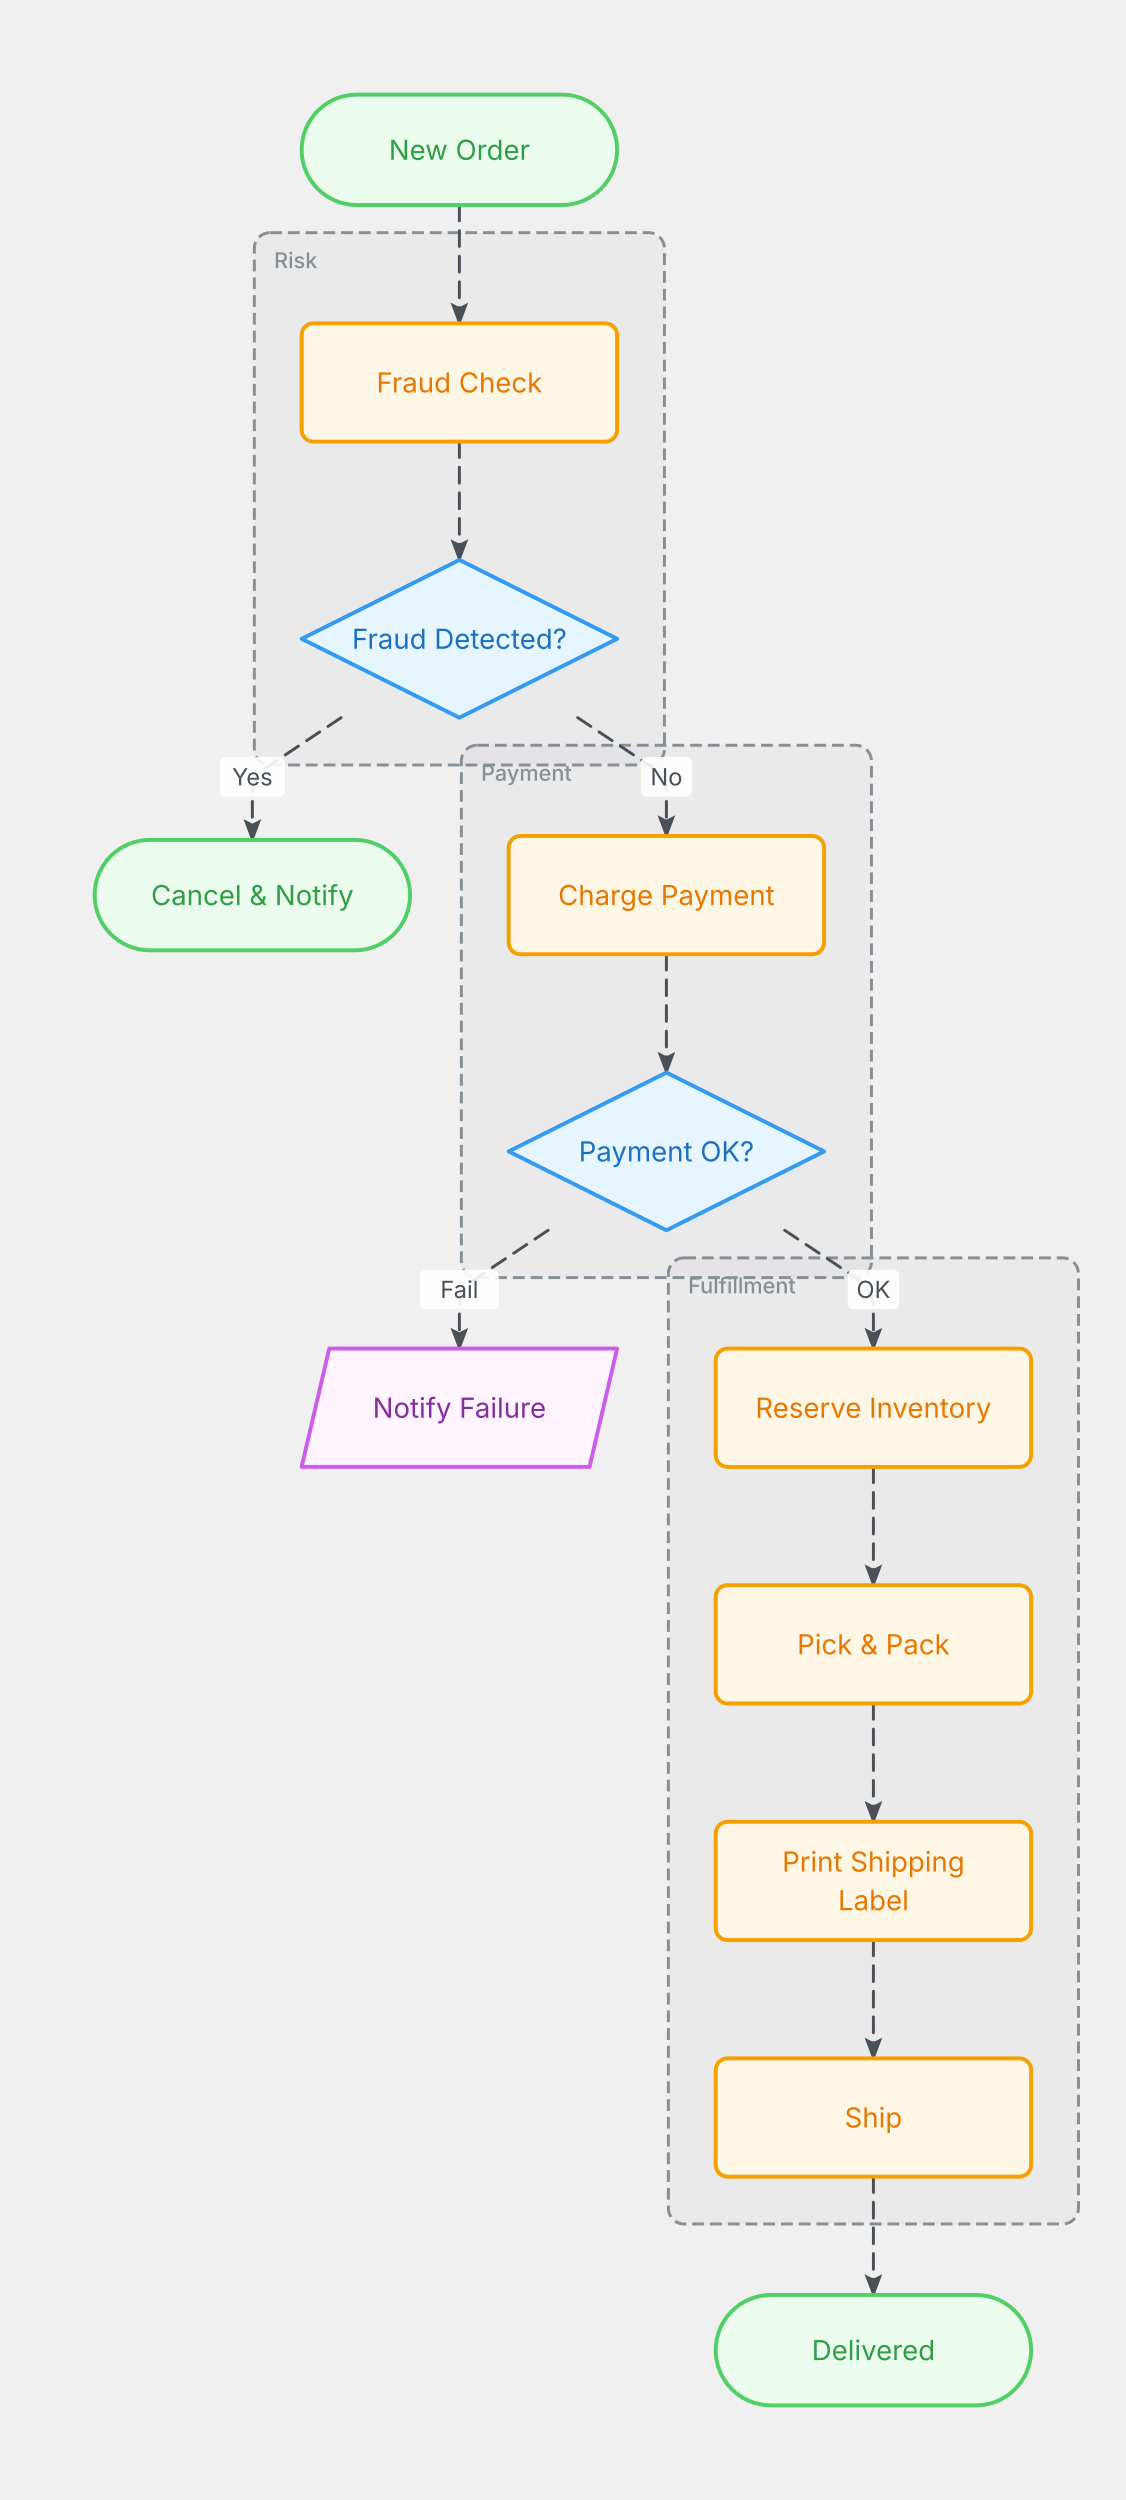
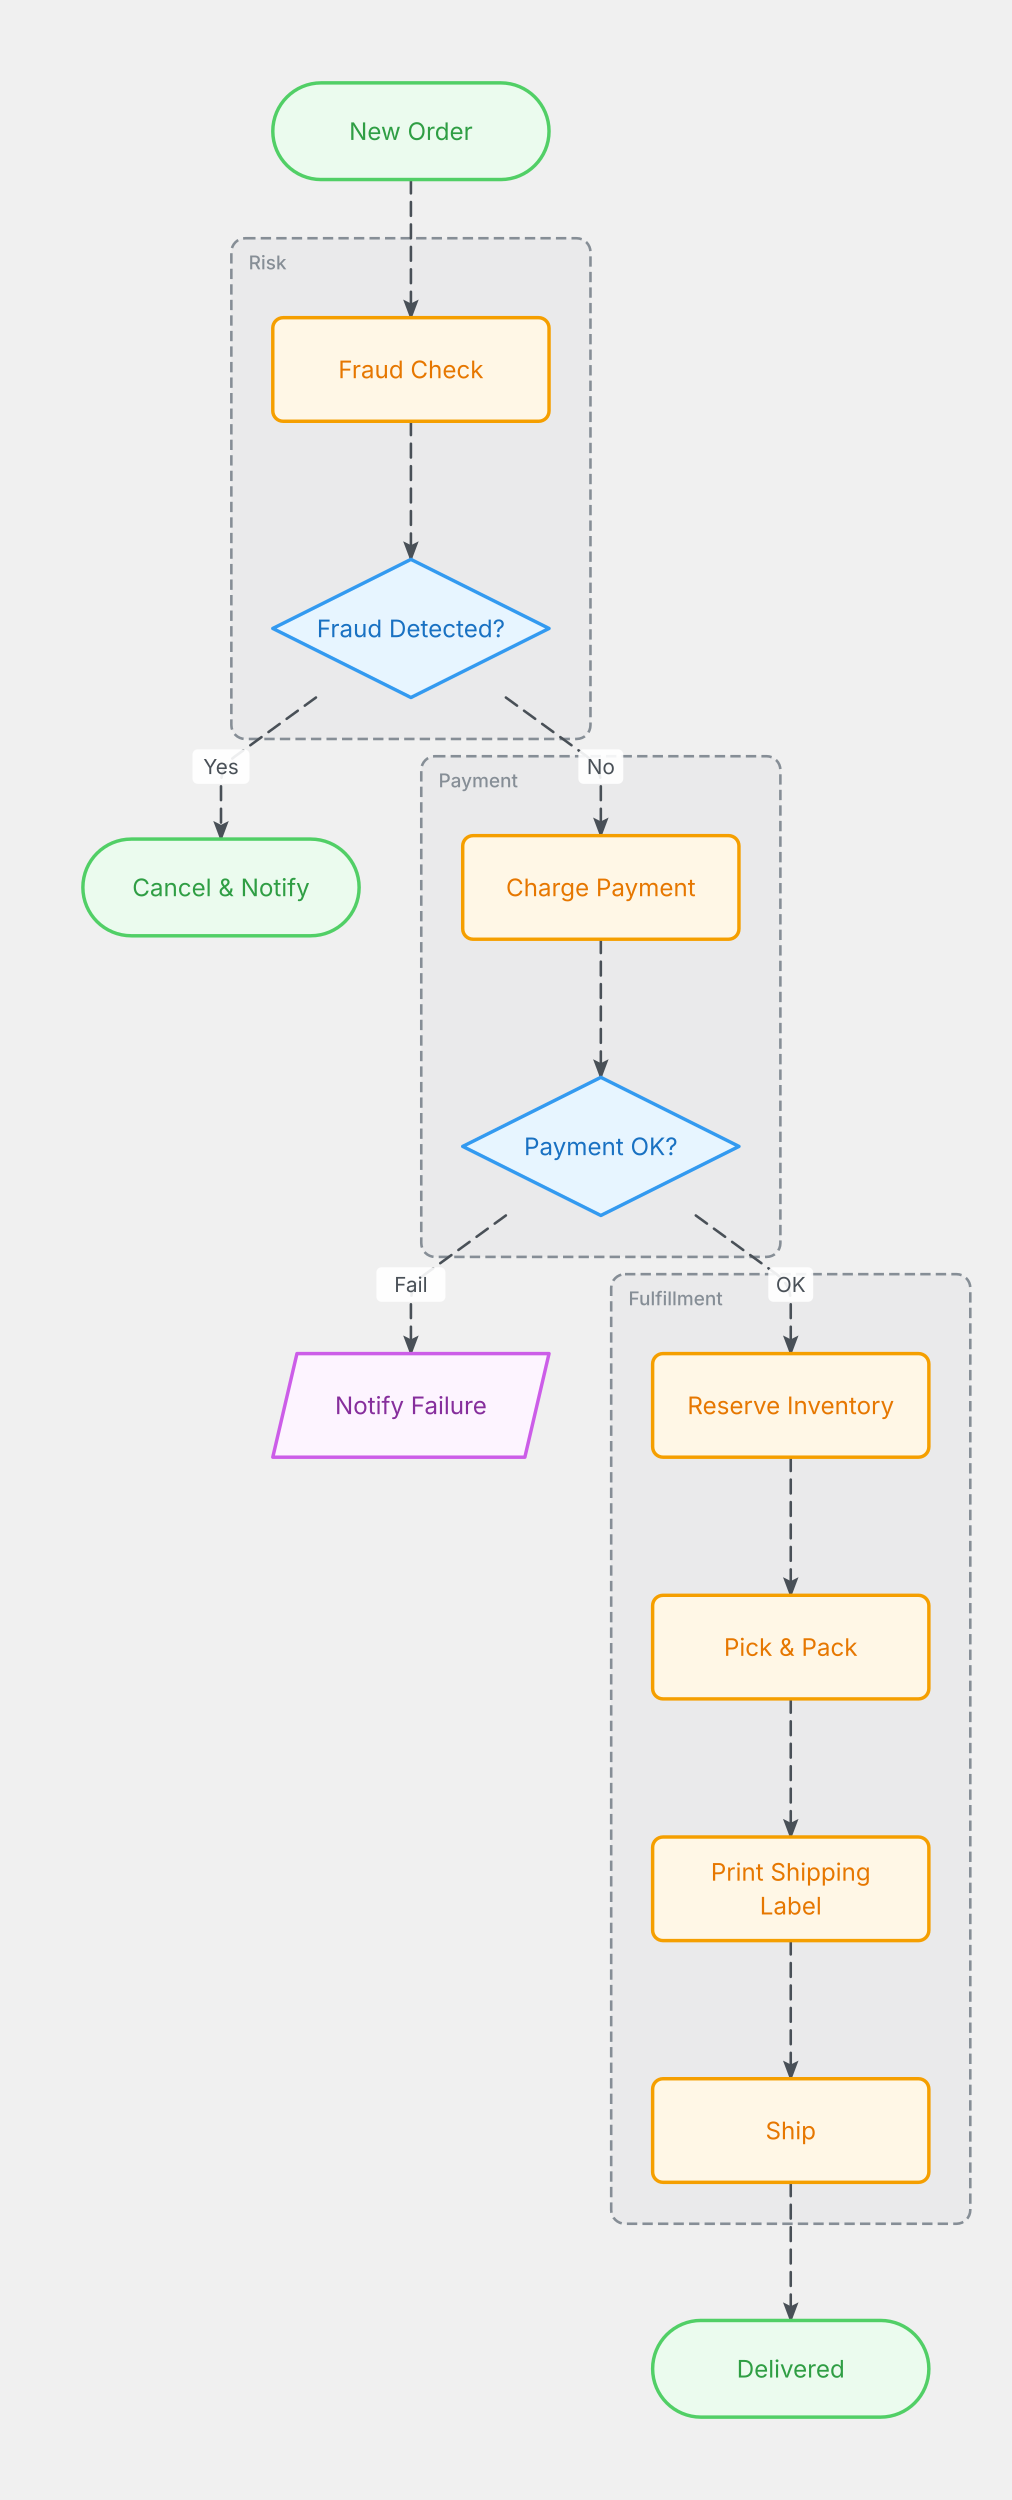
- <svg xmlns="http://www.w3.org/2000/svg" width="571" height="1268" viewBox="-28 -28 571 1268">
+ <svg xmlns="http://www.w3.org/2000/svg" width="586" height="1448" viewBox="-28 -28 586 1448">
  <defs>
    <marker id="arrowhead" markerWidth="8" markerHeight="6" refX="7" refY="3" orient="auto" markerUnits="strokeWidth">
      <polygon points="0 0, 8 3, 0 6, 1.5 3" fill="#495057" />
    </marker>
    <style>
      @keyframes ai-fc-flow { to { stroke-dashoffset: -26; } }
      .ai-fc-edge { animation: ai-fc-flow 1.2s linear infinite; }
    </style>
  </defs>
  <g class="flowchart">
    <g class="group" data-id="risk">
-       <rect x="101" y="90" width="208" height="270" rx="8" fill="rgba(134,142,150,0.06)" stroke="#868e96" stroke-width="1.5" stroke-dasharray="6 3" />
-       <text x="111" y="108" font-family="Inter, system-ui, -apple-system, sans-serif" font-size="11" fill="#868e96" font-weight="500">Risk</text>
+       <rect x="106" y="110" width="208" height="290" rx="8" fill="rgba(134,142,150,0.06)" stroke="#868e96" stroke-width="1.5" stroke-dasharray="6 3" />
+       <text x="116" y="128" font-family="Inter, system-ui, -apple-system, sans-serif" font-size="11" fill="#868e96" font-weight="500">Risk</text>
    </g>
    <g class="group" data-id="payment_grp">
-       <rect x="206" y="350" width="208" height="270" rx="8" fill="rgba(134,142,150,0.06)" stroke="#868e96" stroke-width="1.5" stroke-dasharray="6 3" />
-       <text x="216" y="368" font-family="Inter, system-ui, -apple-system, sans-serif" font-size="11" fill="#868e96" font-weight="500">Payment</text>
+       <rect x="216" y="410" width="208" height="290" rx="8" fill="rgba(134,142,150,0.06)" stroke="#868e96" stroke-width="1.5" stroke-dasharray="6 3" />
+       <text x="226" y="428" font-family="Inter, system-ui, -apple-system, sans-serif" font-size="11" fill="#868e96" font-weight="500">Payment</text>
    </g>
    <g class="group" data-id="fulfillment">
-       <rect x="311" y="610" width="208" height="490" rx="8" fill="rgba(134,142,150,0.06)" stroke="#868e96" stroke-width="1.5" stroke-dasharray="6 3" />
-       <text x="321" y="628" font-family="Inter, system-ui, -apple-system, sans-serif" font-size="11" fill="#868e96" font-weight="500">Fulfillment</text>
+       <rect x="326" y="710" width="208" height="550" rx="8" fill="rgba(134,142,150,0.06)" stroke="#868e96" stroke-width="1.5" stroke-dasharray="6 3" />
+       <text x="336" y="728" font-family="Inter, system-ui, -apple-system, sans-serif" font-size="11" fill="#868e96" font-weight="500">Fulfillment</text>
    </g>
    <g class="edge" data-from="order" data-to="fraud">
-       <path d="M205,76 L205,96 Q205,106 205,116 L205,136" fill="none" stroke="#495057" stroke-width="1.5" stroke-linecap="round" stroke-linejoin="round" stroke-dasharray="8 5" class="ai-fc-edge" marker-end="url(#arrowhead)" />
+       <path d="M210,76 L210,106 Q210,116 210,126 L210,156" fill="none" stroke="#495057" stroke-width="1.5" stroke-linecap="round" stroke-linejoin="round" stroke-dasharray="8 5" class="ai-fc-edge" marker-end="url(#arrowhead)" />
    </g>
    <g class="edge" data-from="fraud" data-to="fraud_ok">
-       <path d="M205,196 L205,216 Q205,226 205,236 L205,256" fill="none" stroke="#495057" stroke-width="1.5" stroke-linecap="round" stroke-linejoin="round" stroke-dasharray="8 5" class="ai-fc-edge" marker-end="url(#arrowhead)" />
+       <path d="M210,216 L210,246 Q210,256 210,266 L210,296" fill="none" stroke="#495057" stroke-width="1.5" stroke-linecap="round" stroke-linejoin="round" stroke-dasharray="8 5" class="ai-fc-edge" marker-end="url(#arrowhead)" />
    </g>
    <g class="edge" data-from="fraud_ok" data-to="cancel">
-       <path d="M145,336 L108.321,360.453 Q100,366 100,376 L100,398" fill="none" stroke="#495057" stroke-width="1.5" stroke-linecap="round" stroke-linejoin="round" stroke-dasharray="8 5" class="ai-fc-edge" marker-end="url(#arrowhead)" />
-       <rect x="83.5" y="356" width="33" height="20" fill="white" rx="3" opacity="0.9" />
-       <text x="100" y="366" text-anchor="middle" dominant-baseline="middle" font-family="Inter, system-ui, -apple-system, sans-serif" font-size="12" fill="#495057">Yes</text>
+       <path d="M155,376 L108.087,410.118 Q100,416 100,426 L100,458" fill="none" stroke="#495057" stroke-width="1.5" stroke-linecap="round" stroke-linejoin="round" stroke-dasharray="8 5" class="ai-fc-edge" marker-end="url(#arrowhead)" />
+       <rect x="83.5" y="406" width="33" height="20" fill="white" rx="3" opacity="0.9" />
+       <text x="100" y="416" text-anchor="middle" dominant-baseline="middle" font-family="Inter, system-ui, -apple-system, sans-serif" font-size="12" fill="#495057">Yes</text>
    </g>
    <g class="edge" data-from="fraud_ok" data-to="payment">
-       <path d="M265,336 L301.679,360.453 Q310,366 310,376 L310,396" fill="none" stroke="#495057" stroke-width="1.5" stroke-linecap="round" stroke-linejoin="round" stroke-dasharray="8 5" class="ai-fc-edge" marker-end="url(#arrowhead)" />
-       <rect x="297" y="356" width="26" height="20" fill="white" rx="3" opacity="0.9" />
-       <text x="310" y="366" text-anchor="middle" dominant-baseline="middle" font-family="Inter, system-ui, -apple-system, sans-serif" font-size="12" fill="#495057">No</text>
+       <path d="M265,376 L311.913,410.118 Q320,416 320,426 L320,456" fill="none" stroke="#495057" stroke-width="1.5" stroke-linecap="round" stroke-linejoin="round" stroke-dasharray="8 5" class="ai-fc-edge" marker-end="url(#arrowhead)" />
+       <rect x="307" y="406" width="26" height="20" fill="white" rx="3" opacity="0.9" />
+       <text x="320" y="416" text-anchor="middle" dominant-baseline="middle" font-family="Inter, system-ui, -apple-system, sans-serif" font-size="12" fill="#495057">No</text>
    </g>
    <g class="edge" data-from="payment" data-to="pay_ok">
-       <path d="M310,456 L310,476 Q310,486 310,496 L310,516" fill="none" stroke="#495057" stroke-width="1.5" stroke-linecap="round" stroke-linejoin="round" stroke-dasharray="8 5" class="ai-fc-edge" marker-end="url(#arrowhead)" />
+       <path d="M320,516 L320,546 Q320,556 320,566 L320,596" fill="none" stroke="#495057" stroke-width="1.5" stroke-linecap="round" stroke-linejoin="round" stroke-dasharray="8 5" class="ai-fc-edge" marker-end="url(#arrowhead)" />
    </g>
    <g class="edge" data-from="pay_ok" data-to="reserve">
-       <path d="M370,596 L406.679,620.453 Q415,626 415,636 L415,656" fill="none" stroke="#495057" stroke-width="1.5" stroke-linecap="round" stroke-linejoin="round" stroke-dasharray="8 5" class="ai-fc-edge" marker-end="url(#arrowhead)" />
-       <rect x="402" y="616" width="26" height="20" fill="white" rx="3" opacity="0.9" />
-       <text x="415" y="626" text-anchor="middle" dominant-baseline="middle" font-family="Inter, system-ui, -apple-system, sans-serif" font-size="12" fill="#495057">OK</text>
+       <path d="M375,676 L421.913,710.118 Q430,716 430,726 L430,756" fill="none" stroke="#495057" stroke-width="1.5" stroke-linecap="round" stroke-linejoin="round" stroke-dasharray="8 5" class="ai-fc-edge" marker-end="url(#arrowhead)" />
+       <rect x="417" y="706" width="26" height="20" fill="white" rx="3" opacity="0.9" />
+       <text x="430" y="716" text-anchor="middle" dominant-baseline="middle" font-family="Inter, system-ui, -apple-system, sans-serif" font-size="12" fill="#495057">OK</text>
    </g>
    <g class="edge" data-from="pay_ok" data-to="refund">
-       <path d="M250,596 L213.321,620.453 Q205,626 205,636 L205,656" fill="none" stroke="#495057" stroke-width="1.5" stroke-linecap="round" stroke-linejoin="round" stroke-dasharray="8 5" class="ai-fc-edge" marker-end="url(#arrowhead)" />
-       <rect x="185" y="616" width="40" height="20" fill="white" rx="3" opacity="0.9" />
-       <text x="205" y="626" text-anchor="middle" dominant-baseline="middle" font-family="Inter, system-ui, -apple-system, sans-serif" font-size="12" fill="#495057">Fail</text>
+       <path d="M265,676 L218.087,710.118 Q210,716 210,726 L210,756" fill="none" stroke="#495057" stroke-width="1.5" stroke-linecap="round" stroke-linejoin="round" stroke-dasharray="8 5" class="ai-fc-edge" marker-end="url(#arrowhead)" />
+       <rect x="190" y="706" width="40" height="20" fill="white" rx="3" opacity="0.9" />
+       <text x="210" y="716" text-anchor="middle" dominant-baseline="middle" font-family="Inter, system-ui, -apple-system, sans-serif" font-size="12" fill="#495057">Fail</text>
    </g>
    <g class="edge" data-from="reserve" data-to="pick">
-       <path d="M415,716 L415,736 Q415,746 415,756 L415,776" fill="none" stroke="#495057" stroke-width="1.5" stroke-linecap="round" stroke-linejoin="round" stroke-dasharray="8 5" class="ai-fc-edge" marker-end="url(#arrowhead)" />
+       <path d="M430,816 L430,846 Q430,856 430,866 L430,896" fill="none" stroke="#495057" stroke-width="1.5" stroke-linecap="round" stroke-linejoin="round" stroke-dasharray="8 5" class="ai-fc-edge" marker-end="url(#arrowhead)" />
    </g>
    <g class="edge" data-from="pick" data-to="label">
-       <path d="M415,836 L415,856 Q415,866 415,876 L415,896" fill="none" stroke="#495057" stroke-width="1.5" stroke-linecap="round" stroke-linejoin="round" stroke-dasharray="8 5" class="ai-fc-edge" marker-end="url(#arrowhead)" />
+       <path d="M430,956 L430,986 Q430,996 430,1006 L430,1036" fill="none" stroke="#495057" stroke-width="1.5" stroke-linecap="round" stroke-linejoin="round" stroke-dasharray="8 5" class="ai-fc-edge" marker-end="url(#arrowhead)" />
    </g>
    <g class="edge" data-from="label" data-to="ship">
-       <path d="M415,956 L415,976 Q415,986 415,996 L415,1016" fill="none" stroke="#495057" stroke-width="1.5" stroke-linecap="round" stroke-linejoin="round" stroke-dasharray="8 5" class="ai-fc-edge" marker-end="url(#arrowhead)" />
+       <path d="M430,1096 L430,1126 Q430,1136 430,1146 L430,1176" fill="none" stroke="#495057" stroke-width="1.5" stroke-linecap="round" stroke-linejoin="round" stroke-dasharray="8 5" class="ai-fc-edge" marker-end="url(#arrowhead)" />
    </g>
    <g class="edge" data-from="ship" data-to="delivered">
-       <path d="M415,1076 L415,1096 Q415,1106 415,1116 L415,1136" fill="none" stroke="#495057" stroke-width="1.5" stroke-linecap="round" stroke-linejoin="round" stroke-dasharray="8 5" class="ai-fc-edge" marker-end="url(#arrowhead)" />
+       <path d="M430,1236 L430,1266 Q430,1276 430,1286 L430,1316" fill="none" stroke="#495057" stroke-width="1.5" stroke-linecap="round" stroke-linejoin="round" stroke-dasharray="8 5" class="ai-fc-edge" marker-end="url(#arrowhead)" />
    </g>
    <g class="node node-terminal" data-id="order">
-       <rect x="125" y="20" width="160" height="56" rx="28" ry="28" fill="#ebfbee" stroke="#51cf66" stroke-width="2" />
-       <text x="205" y="48" text-anchor="middle" dominant-baseline="middle" font-family="Inter, system-ui, -apple-system, sans-serif" font-size="14" fill="#2f9e44">New Order</text>
+       <rect x="130" y="20" width="160" height="56" rx="28" ry="28" fill="#ebfbee" stroke="#51cf66" stroke-width="2" />
+       <text x="210" y="48" text-anchor="middle" dominant-baseline="middle" font-family="Inter, system-ui, -apple-system, sans-serif" font-size="14" fill="#2f9e44">New Order</text>
    </g>
    <g class="node node-process" data-id="fraud">
-       <rect x="125" y="136" width="160" height="60" rx="6" ry="6" fill="#fff7e6" stroke="#f59f00" stroke-width="2" />
-       <text x="205" y="166" text-anchor="middle" dominant-baseline="middle" font-family="Inter, system-ui, -apple-system, sans-serif" font-size="14" fill="#e67700">Fraud Check</text>
+       <rect x="130" y="156" width="160" height="60" rx="6" ry="6" fill="#fff7e6" stroke="#f59f00" stroke-width="2" />
+       <text x="210" y="186" text-anchor="middle" dominant-baseline="middle" font-family="Inter, system-ui, -apple-system, sans-serif" font-size="14" fill="#e67700">Fraud Check</text>
    </g>
    <g class="node node-decision" data-id="fraud_ok">
-       <polygon points="205,256 285,296 205,336 125,296" fill="#e7f5ff" stroke="#339af0" stroke-width="2" stroke-linejoin="round" />
-       <text x="205" y="296" text-anchor="middle" dominant-baseline="middle" font-family="Inter, system-ui, -apple-system, sans-serif" font-size="14" fill="#1971c2">Fraud Detected?</text>
+       <polygon points="210,296 290,336 210,376 130,336" fill="#e7f5ff" stroke="#339af0" stroke-width="2" stroke-linejoin="round" />
+       <text x="210" y="336" text-anchor="middle" dominant-baseline="middle" font-family="Inter, system-ui, -apple-system, sans-serif" font-size="14" fill="#1971c2">Fraud Detected?</text>
    </g>
    <g class="node node-terminal" data-id="cancel">
-       <rect x="20" y="398" width="160" height="56" rx="28" ry="28" fill="#ebfbee" stroke="#51cf66" stroke-width="2" />
-       <text x="100" y="426" text-anchor="middle" dominant-baseline="middle" font-family="Inter, system-ui, -apple-system, sans-serif" font-size="14" fill="#2f9e44">Cancel &amp; Notify</text>
+       <rect x="20" y="458" width="160" height="56" rx="28" ry="28" fill="#ebfbee" stroke="#51cf66" stroke-width="2" />
+       <text x="100" y="486" text-anchor="middle" dominant-baseline="middle" font-family="Inter, system-ui, -apple-system, sans-serif" font-size="14" fill="#2f9e44">Cancel &amp; Notify</text>
    </g>
    <g class="node node-process" data-id="payment">
-       <rect x="230" y="396" width="160" height="60" rx="6" ry="6" fill="#fff7e6" stroke="#f59f00" stroke-width="2" />
-       <text x="310" y="426" text-anchor="middle" dominant-baseline="middle" font-family="Inter, system-ui, -apple-system, sans-serif" font-size="14" fill="#e67700">Charge Payment</text>
+       <rect x="240" y="456" width="160" height="60" rx="6" ry="6" fill="#fff7e6" stroke="#f59f00" stroke-width="2" />
+       <text x="320" y="486" text-anchor="middle" dominant-baseline="middle" font-family="Inter, system-ui, -apple-system, sans-serif" font-size="14" fill="#e67700">Charge Payment</text>
    </g>
    <g class="node node-decision" data-id="pay_ok">
-       <polygon points="310,516 390,556 310,596 230,556" fill="#e7f5ff" stroke="#339af0" stroke-width="2" stroke-linejoin="round" />
-       <text x="310" y="556" text-anchor="middle" dominant-baseline="middle" font-family="Inter, system-ui, -apple-system, sans-serif" font-size="14" fill="#1971c2">Payment OK?</text>
+       <polygon points="320,596 400,636 320,676 240,636" fill="#e7f5ff" stroke="#339af0" stroke-width="2" stroke-linejoin="round" />
+       <text x="320" y="636" text-anchor="middle" dominant-baseline="middle" font-family="Inter, system-ui, -apple-system, sans-serif" font-size="14" fill="#1971c2">Payment OK?</text>
    </g>
    <g class="node node-io" data-id="refund">
-       <polygon points="139,656 285,656 271,716 125,716" fill="#fdf4ff" stroke="#cc5de8" stroke-width="2" stroke-linejoin="round" />
-       <text x="205" y="686" text-anchor="middle" dominant-baseline="middle" font-family="Inter, system-ui, -apple-system, sans-serif" font-size="14" fill="#862e9c">Notify Failure</text>
+       <polygon points="144,756 290,756 276,816 130,816" fill="#fdf4ff" stroke="#cc5de8" stroke-width="2" stroke-linejoin="round" />
+       <text x="210" y="786" text-anchor="middle" dominant-baseline="middle" font-family="Inter, system-ui, -apple-system, sans-serif" font-size="14" fill="#862e9c">Notify Failure</text>
    </g>
    <g class="node node-process" data-id="reserve">
-       <rect x="335" y="656" width="160" height="60" rx="6" ry="6" fill="#fff7e6" stroke="#f59f00" stroke-width="2" />
-       <text x="415" y="686" text-anchor="middle" dominant-baseline="middle" font-family="Inter, system-ui, -apple-system, sans-serif" font-size="14" fill="#e67700">Reserve Inventory</text>
+       <rect x="350" y="756" width="160" height="60" rx="6" ry="6" fill="#fff7e6" stroke="#f59f00" stroke-width="2" />
+       <text x="430" y="786" text-anchor="middle" dominant-baseline="middle" font-family="Inter, system-ui, -apple-system, sans-serif" font-size="14" fill="#e67700">Reserve Inventory</text>
    </g>
    <g class="node node-process" data-id="pick">
-       <rect x="335" y="776" width="160" height="60" rx="6" ry="6" fill="#fff7e6" stroke="#f59f00" stroke-width="2" />
-       <text x="415" y="806" text-anchor="middle" dominant-baseline="middle" font-family="Inter, system-ui, -apple-system, sans-serif" font-size="14" fill="#e67700">Pick &amp; Pack</text>
+       <rect x="350" y="896" width="160" height="60" rx="6" ry="6" fill="#fff7e6" stroke="#f59f00" stroke-width="2" />
+       <text x="430" y="926" text-anchor="middle" dominant-baseline="middle" font-family="Inter, system-ui, -apple-system, sans-serif" font-size="14" fill="#e67700">Pick &amp; Pack</text>
    </g>
    <g class="node node-process" data-id="label">
-       <rect x="335" y="896" width="160" height="60" rx="6" ry="6" fill="#fff7e6" stroke="#f59f00" stroke-width="2" />
-       <text x="415" y="916.2" text-anchor="middle" dominant-baseline="middle" font-family="Inter, system-ui, -apple-system, sans-serif" font-size="14" fill="#e67700">Print Shipping</text>
-       <text x="415" y="935.8" text-anchor="middle" dominant-baseline="middle" font-family="Inter, system-ui, -apple-system, sans-serif" font-size="14" fill="#e67700">Label</text>
+       <rect x="350" y="1036" width="160" height="60" rx="6" ry="6" fill="#fff7e6" stroke="#f59f00" stroke-width="2" />
+       <text x="430" y="1056.2" text-anchor="middle" dominant-baseline="middle" font-family="Inter, system-ui, -apple-system, sans-serif" font-size="14" fill="#e67700">Print Shipping</text>
+       <text x="430" y="1075.8" text-anchor="middle" dominant-baseline="middle" font-family="Inter, system-ui, -apple-system, sans-serif" font-size="14" fill="#e67700">Label</text>
    </g>
    <g class="node node-process" data-id="ship">
-       <rect x="335" y="1016" width="160" height="60" rx="6" ry="6" fill="#fff7e6" stroke="#f59f00" stroke-width="2" />
-       <text x="415" y="1046" text-anchor="middle" dominant-baseline="middle" font-family="Inter, system-ui, -apple-system, sans-serif" font-size="14" fill="#e67700">Ship</text>
+       <rect x="350" y="1176" width="160" height="60" rx="6" ry="6" fill="#fff7e6" stroke="#f59f00" stroke-width="2" />
+       <text x="430" y="1206" text-anchor="middle" dominant-baseline="middle" font-family="Inter, system-ui, -apple-system, sans-serif" font-size="14" fill="#e67700">Ship</text>
    </g>
    <g class="node node-terminal" data-id="delivered">
-       <rect x="335" y="1136" width="160" height="56" rx="28" ry="28" fill="#ebfbee" stroke="#51cf66" stroke-width="2" />
-       <text x="415" y="1164" text-anchor="middle" dominant-baseline="middle" font-family="Inter, system-ui, -apple-system, sans-serif" font-size="14" fill="#2f9e44">Delivered</text>
+       <rect x="350" y="1316" width="160" height="56" rx="28" ry="28" fill="#ebfbee" stroke="#51cf66" stroke-width="2" />
+       <text x="430" y="1344" text-anchor="middle" dominant-baseline="middle" font-family="Inter, system-ui, -apple-system, sans-serif" font-size="14" fill="#2f9e44">Delivered</text>
    </g>
  </g>
</svg>
